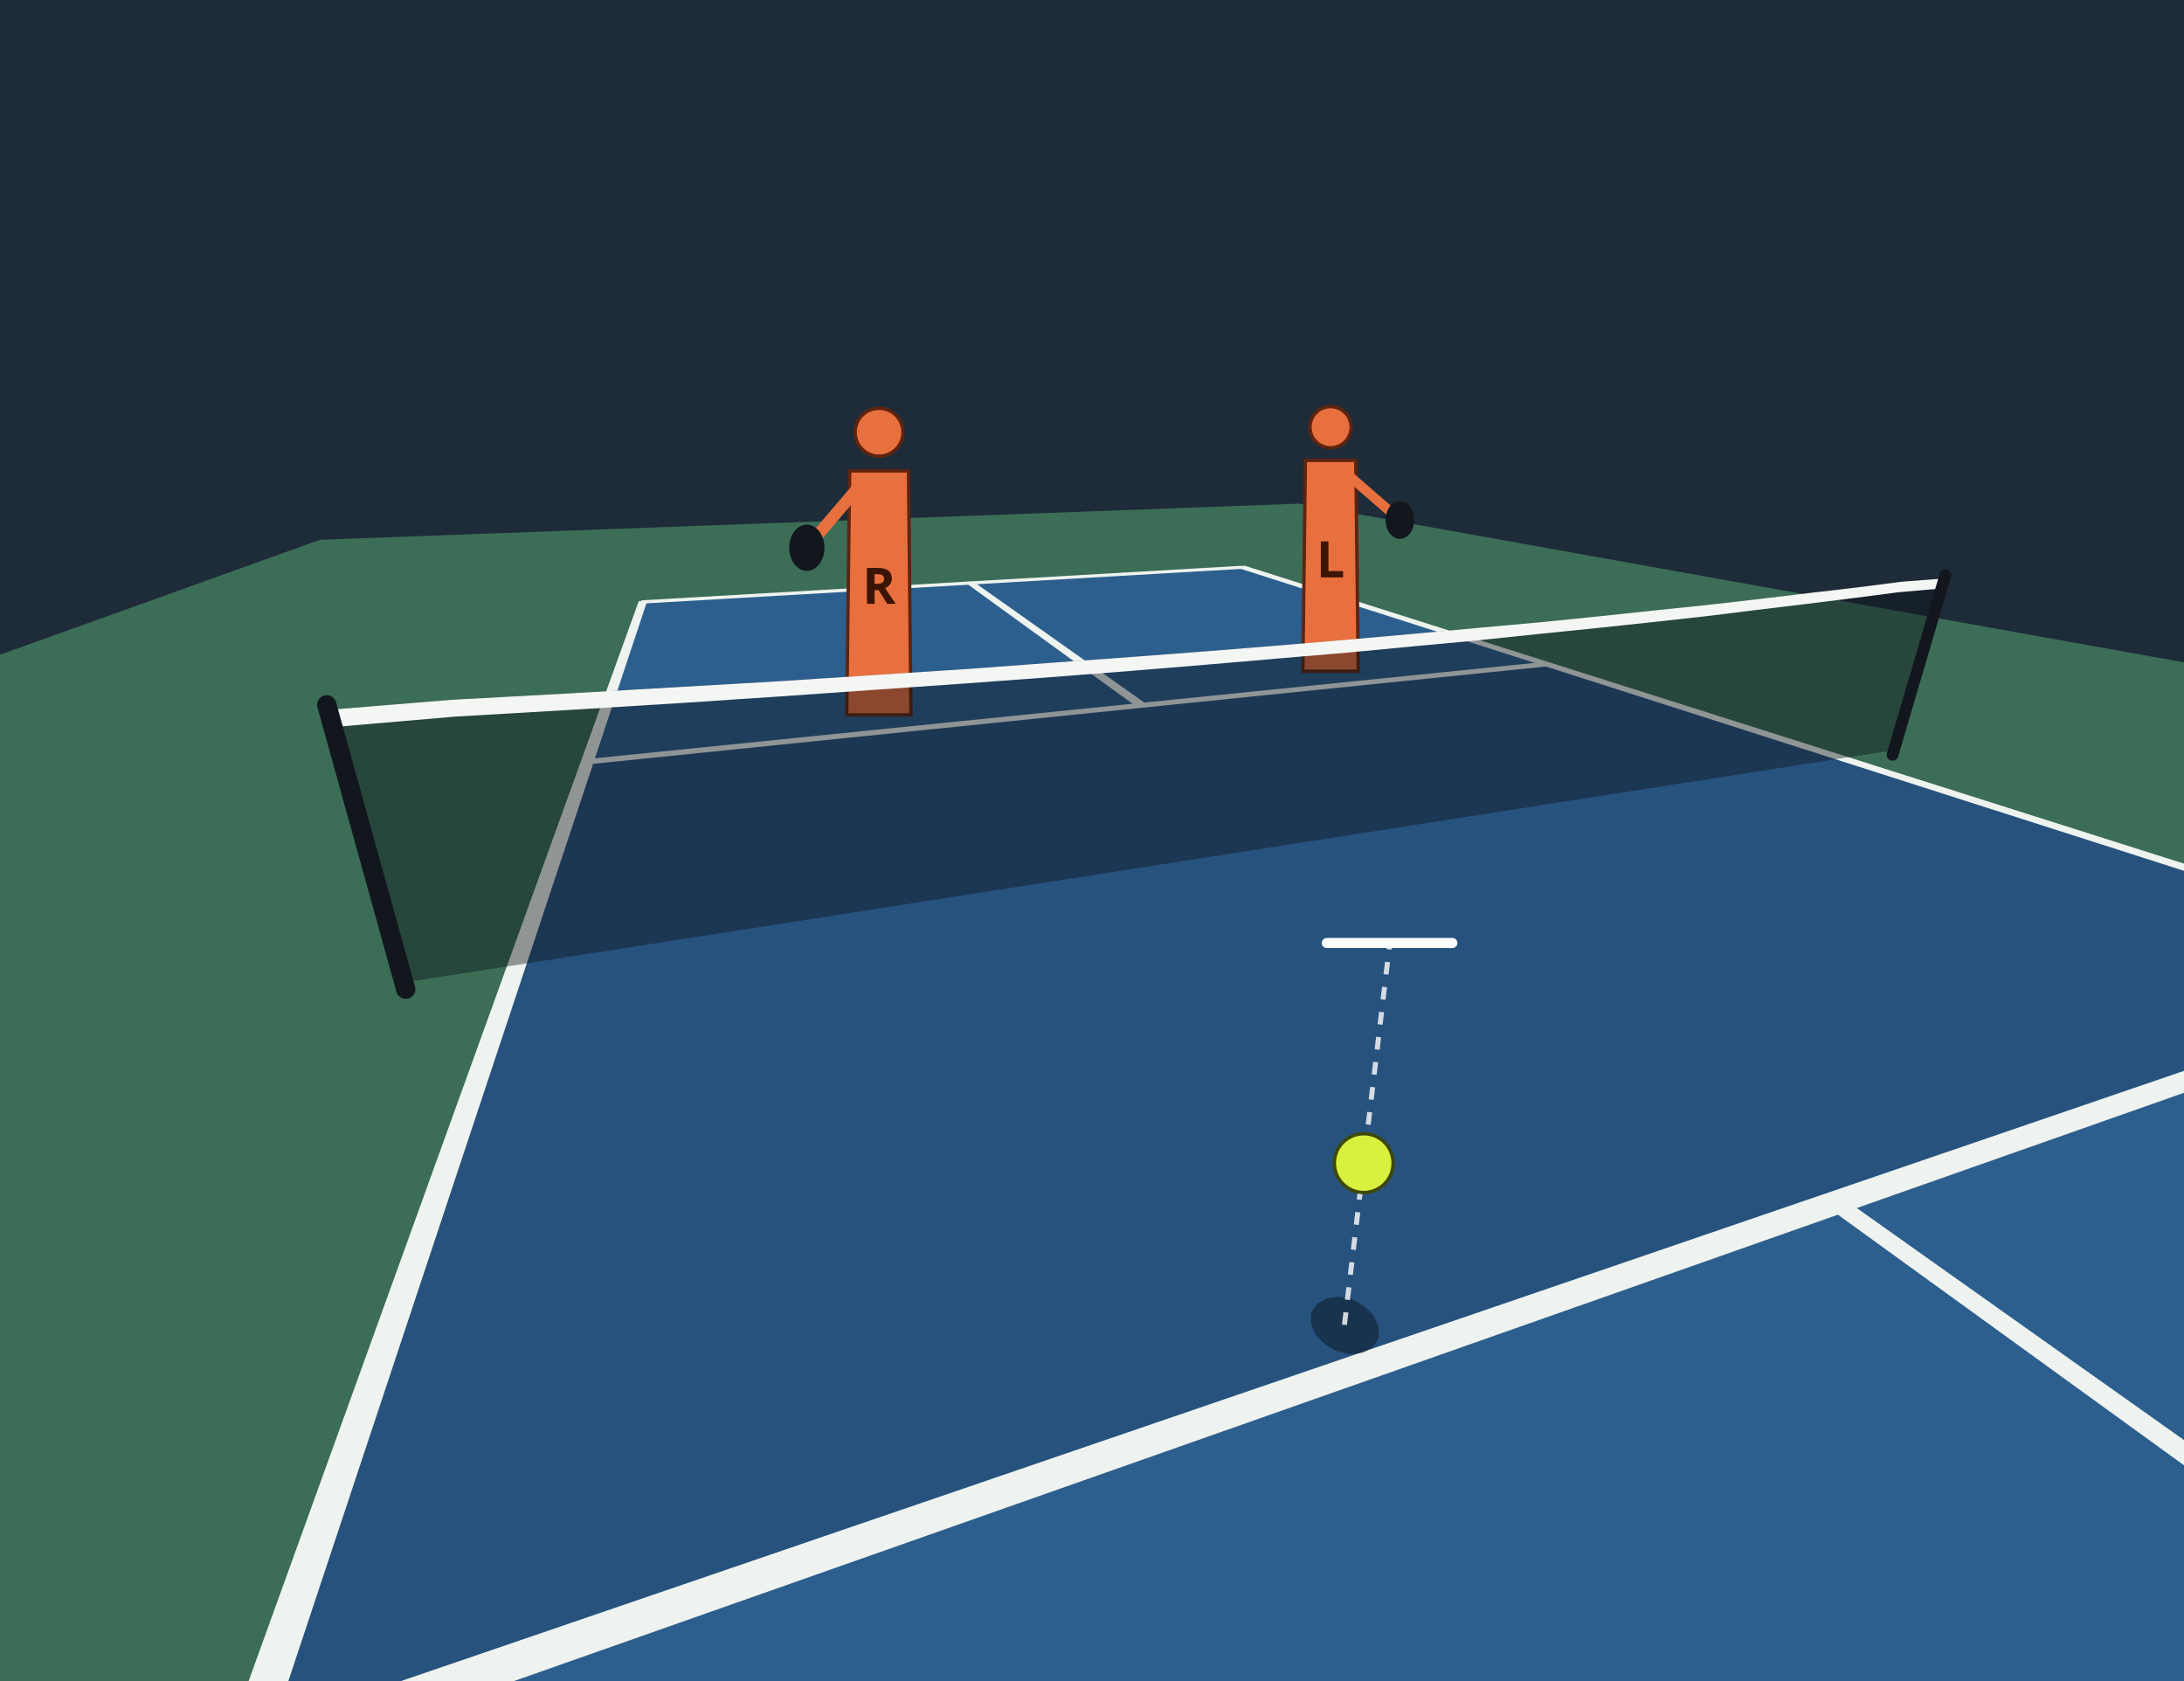
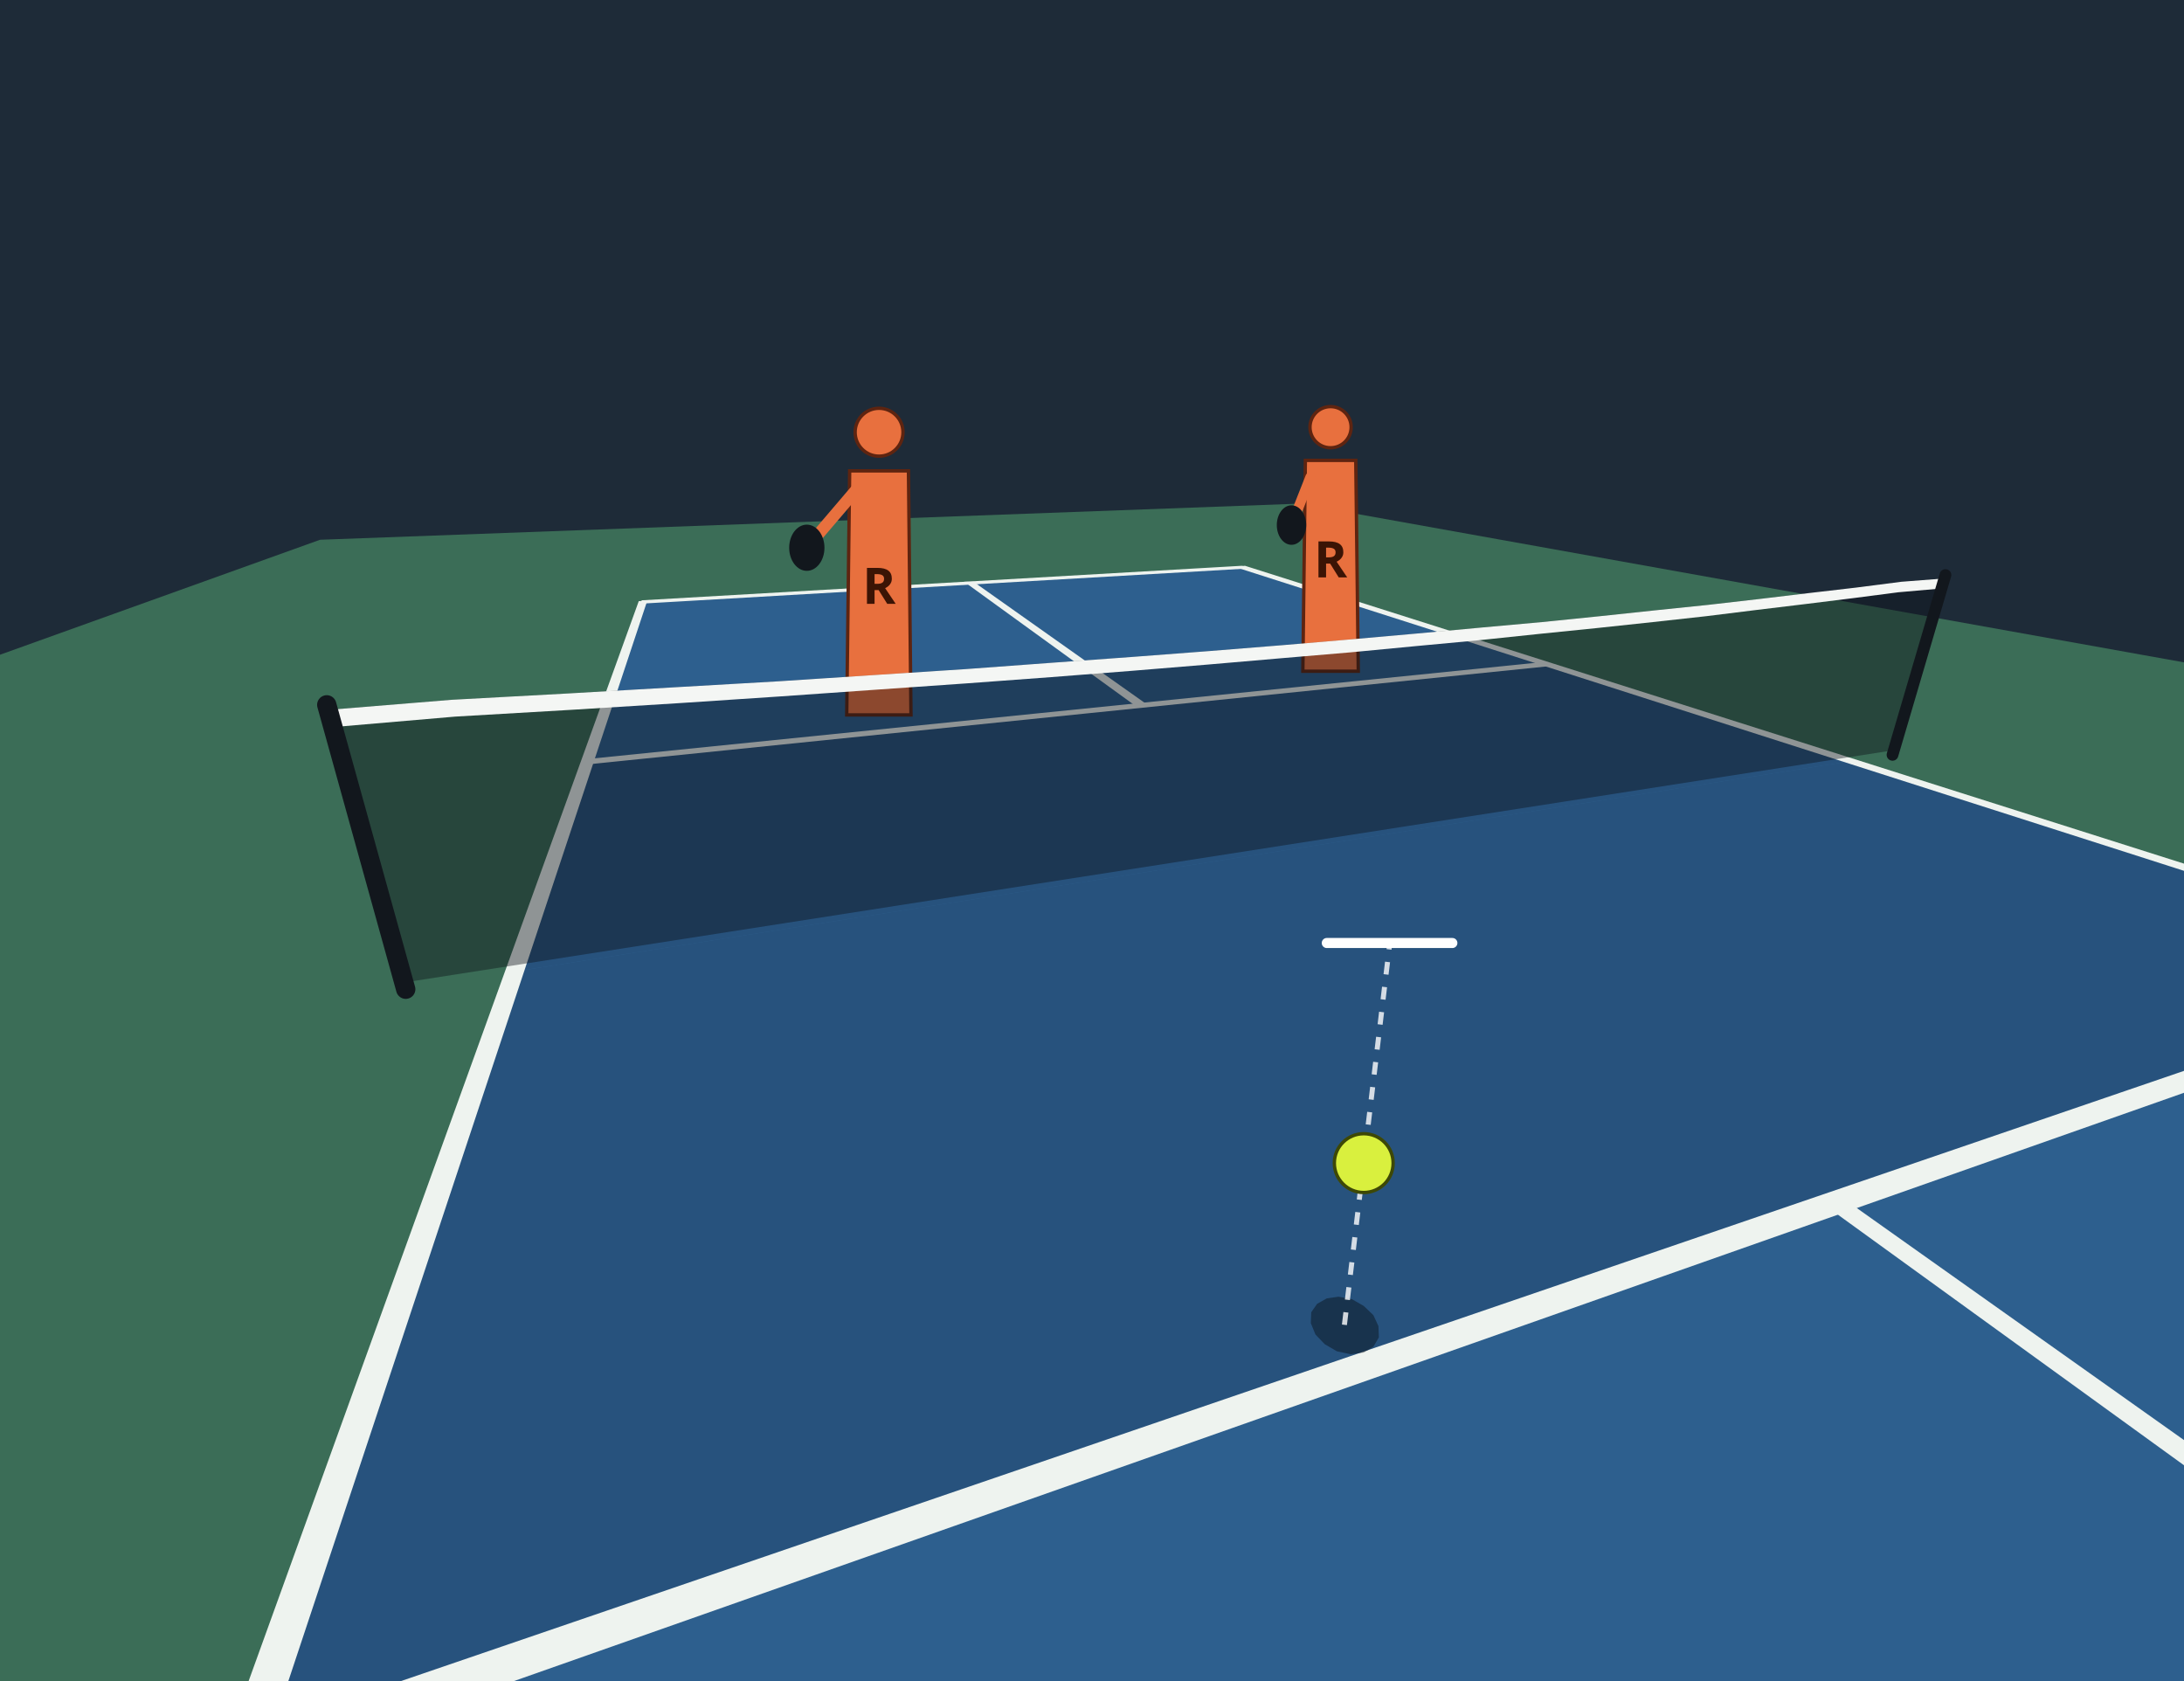
<svg xmlns="http://www.w3.org/2000/svg" class="piq-svg piq-fp" viewBox="0 0 520 400" role="img" aria-label="Court view from your position">
  <style>
.piq-svg{font-family:"Barlow Semi Condensed", "Barlow", system-ui, sans-serif}
.piq-backdrop{fill:#1E2B38}
.piq-surround{fill:#3B6D57}
.piq-surface{fill:#2D5F8E}
.piq-kitchen{fill:#27527D}
.piq-line{fill:#EEF3EF;stroke:#EEF3EF;stroke-width:.6}
.piq-td-line{stroke:#EEF3EF;fill:none}
.piq-net-mesh{fill:rgba(12, 18, 24, 0.42)}
.piq-net-tape{fill:#F4F6F4}
.piq-net-post{stroke:#12171D;stroke-linecap:round}
.piq-td-net{stroke:#F4F6F4;stroke-linecap:round}
.piq-player-us{fill:#F3F2EC;stroke:#1B2A3A;stroke-width:.8}
.piq-player-them{fill:#E8703E;stroke:#5E2410;stroke-width:.8}
.piq-arm-us{stroke:#F3F2EC;fill:none}
.piq-arm-them{stroke:#E8703E;fill:none}
.piq-label-us{fill:#1B2A3A;font-weight:600;font-size:12px}
.piq-label-them{fill:#3B1405;font-weight:600;font-size:12px}
.piq-paddle{fill:#12171D}
.piq-ball{fill:#D9F03E;stroke:#3D4806;stroke-width:.8}
.piq-ball-shadow{fill:rgba(0, 0, 0, 0.38)}
.piq-stalk{stroke:rgba(255, 255, 255, 0.8);stroke-width:1.2;stroke-dasharray:3 3;fill:none}
.piq-tick{stroke:#FFFFFF;stroke-width:2.4;stroke-linecap:round}
.piq-path{stroke:#F5C443;fill:none;stroke-linecap:round}
.piq-path-far{stroke-dasharray:5 4}
.piq-answer{stroke:#5FE3A8;fill:none;stroke-width:3;stroke-linecap:round}
.piq-answer-zone{fill:rgba(95, 227, 168, 0.3);stroke:#5FE3A8;stroke-width:1.2;stroke-dasharray:4 3}
.piq-arrowhead{fill:#5FE3A8}
.piq-fov{fill:rgba(255, 255, 255, 0.2)}
.piq-cam{fill:#FFFFFF;stroke:#1E2B38;stroke-width:1}
.piq-annot{fill:#EEF3EF;font-weight:600;font-size:11px}
.piq-annot-line{stroke:#EEF3EF;fill:none}
.piq-reveal{opacity:0;transition:opacity .25s ease}
.is-revealed .piq-reveal,.piq-reveal.is-on{opacity:1}
@media (prefers-reduced-motion: reduce){.piq-reveal{transition:none}}
</style>
  <defs>
    <marker id="piq-ah-fp9" viewBox="0 0 10 10" refX="7" refY="5" markerWidth="4" markerHeight="4" orient="auto-start-reverse">
      <path class="piq-arrowhead" d="M0,0 L10,5 L0,10 z" />
    </marker>
  </defs>
  <rect class="piq-backdrop" x="0" y="0" width="520" height="400" />
  <polygon class="piq-surround" points="16425.7,3011.6 309.4,119.9 76.2,128.5 -7950.1,3011.6" />
  <polygon class="piq-surface" points="9316,3010.6 295.9,135.1 153,143.3 -840.6,3010.6" />
  <polygon class="piq-kitchen" points="57.8,418 596.7,230.9 440.7,181.2 122.5,231.3" />
  <polygon class="piq-kitchen" points="122.5,231.3 440.7,181.2 368.2,158.1 139.8,181.4" />
  <polygon class="piq-line" points="153,143.2 295.6,135 296.1,135.1 152.9,143.4" />
  <polygon class="piq-line" points="-883.1,3009.1 152.3,143.4 153.7,143.3 -798.5,3009.1" />
  <polygon class="piq-line" points="9273.4,3009.1 295.4,135.1 296.4,135 9358.1,3009.1" />
  <polygon class="piq-line" points="59.6,412.8 593.8,230 599.6,231.8 55.9,423.3" />
  <polygon class="piq-line" points="139.9,181 367.6,157.9 368.8,158.3 139.7,181.7" />
  <polygon class="piq-line" points="4195.2,3009.1 435.1,287 438.9,285.7 4279.8,3009.1" />
  <polygon class="piq-line" points="270.8,168 230.5,138.8 231.7,138.8 272.7,167.8" />
  <g class="piq-person">
    <polygon class="piq-player-them" points="310.2,159.8 323.4,159.8 322.8,109.6 310.8,109.6" />
    <circle class="piq-player-them" cx="316.8" cy="101.7" r="4.9" />
-     <line class="piq-arm-them" x1="321.6" y1="113.6" x2="333.3" y2="123.8" stroke-width="2.3" stroke-linecap="round" />
-     <ellipse class="piq-paddle" cx="333.3" cy="123.8" rx="3.4" ry="4.5" />
-     <text class="piq-label-them" x="316.8" y="132.8" text-anchor="middle" dominant-baseline="central">L</text>
+     <line class="piq-arm-them" x1="312" y1="113.6" x2="307.5" y2="125" stroke-width="2.4" stroke-linecap="round" />
+     <ellipse class="piq-paddle" cx="307.5" cy="125" rx="3.5" ry="4.7" />
+     <text class="piq-label-them" x="316.8" y="132.8" text-anchor="middle" dominant-baseline="central">R</text>
  </g>
  <g class="piq-person">
    <polygon class="piq-player-them" points="201.6,170.2 216.9,170.2 216.3,112.1 202.3,112.1" />
    <circle class="piq-player-them" cx="209.3" cy="102.9" r="5.7" />
    <line class="piq-arm-them" x1="203.7" y1="116.8" x2="192.1" y2="130.4" stroke-width="2.8" stroke-linecap="round" />
    <ellipse class="piq-paddle" cx="192.1" cy="130.4" rx="4.2" ry="5.5" />
    <text class="piq-label-them" x="209.3" y="139.1" text-anchor="middle" dominant-baseline="central">R</text>
  </g>
  <polygon class="piq-net-mesh" points="78.1,169 107.5,166.6 135.1,165.1 161,163.6 185.3,162.2 208.2,160.7 229.8,159.3 250.2,157.8 269.5,156.4 287.9,155 305.3,153.6 321.8,152.2 337.6,150.8 352.7,149.4 367.1,148.1 380.9,146.7 394.1,145.3 406.7,144 418.9,142.6 430.6,141.2 441.8,139.9 452.7,138.5 463,137.7 450.9,178.6 96.2,233.9" />
  <polygon class="piq-net-tape" points="78.1,169 107.5,166.6 135.1,165.1 161,163.6 185.3,162.2 208.2,160.7 229.8,159.3 250.2,157.8 269.5,156.4 287.9,155 305.3,153.6 321.8,152.2 337.6,150.8 352.7,149.4 367.1,148.1 380.9,146.7 394.1,145.3 406.7,144 418.9,142.6 430.6,141.2 441.8,139.9 452.7,138.5 463,137.7 462.2,140.1 452,141 441.2,142.4 429.9,143.8 418.3,145.2 406.2,146.7 393.5,148.1 380.4,149.5 366.6,150.9 352.3,152.4 337.3,153.8 321.6,155.3 305.1,156.7 287.7,158.2 269.5,159.7 250.3,161.2 230,162.7 208.5,164.2 185.7,165.8 161.6,167.4 135.8,169 108.4,170.6 79.3,173.1" />
  <line class="piq-net-post" x1="96.6" y1="235.5" x2="77.8" y2="167.8" stroke-width="4.6" />
  <line class="piq-net-post" x1="450.6" y1="179.7" x2="463.2" y2="136.9" stroke-width="2.8" />
  <polygon class="piq-ball-shadow" points="327,313.1 324.7,310.9 321.9,309.3 318.7,308.7 315.9,309.1 313.6,310.4 312.2,312.4 312.1,315 313.2,317.7 315.4,320 318.3,321.7 321.6,322.4 324.7,322 327,320.6 328.3,318.4 328.2,315.7" />
  <line class="piq-stalk" x1="320.1" y1="315.4" x2="330.9" y2="224.5" />
  <line class="piq-tick" x1="315.9" y1="224.5" x2="345.8" y2="224.5" />
  <circle class="piq-ball" cx="324.7" cy="276.9" r="7" />
</svg>
